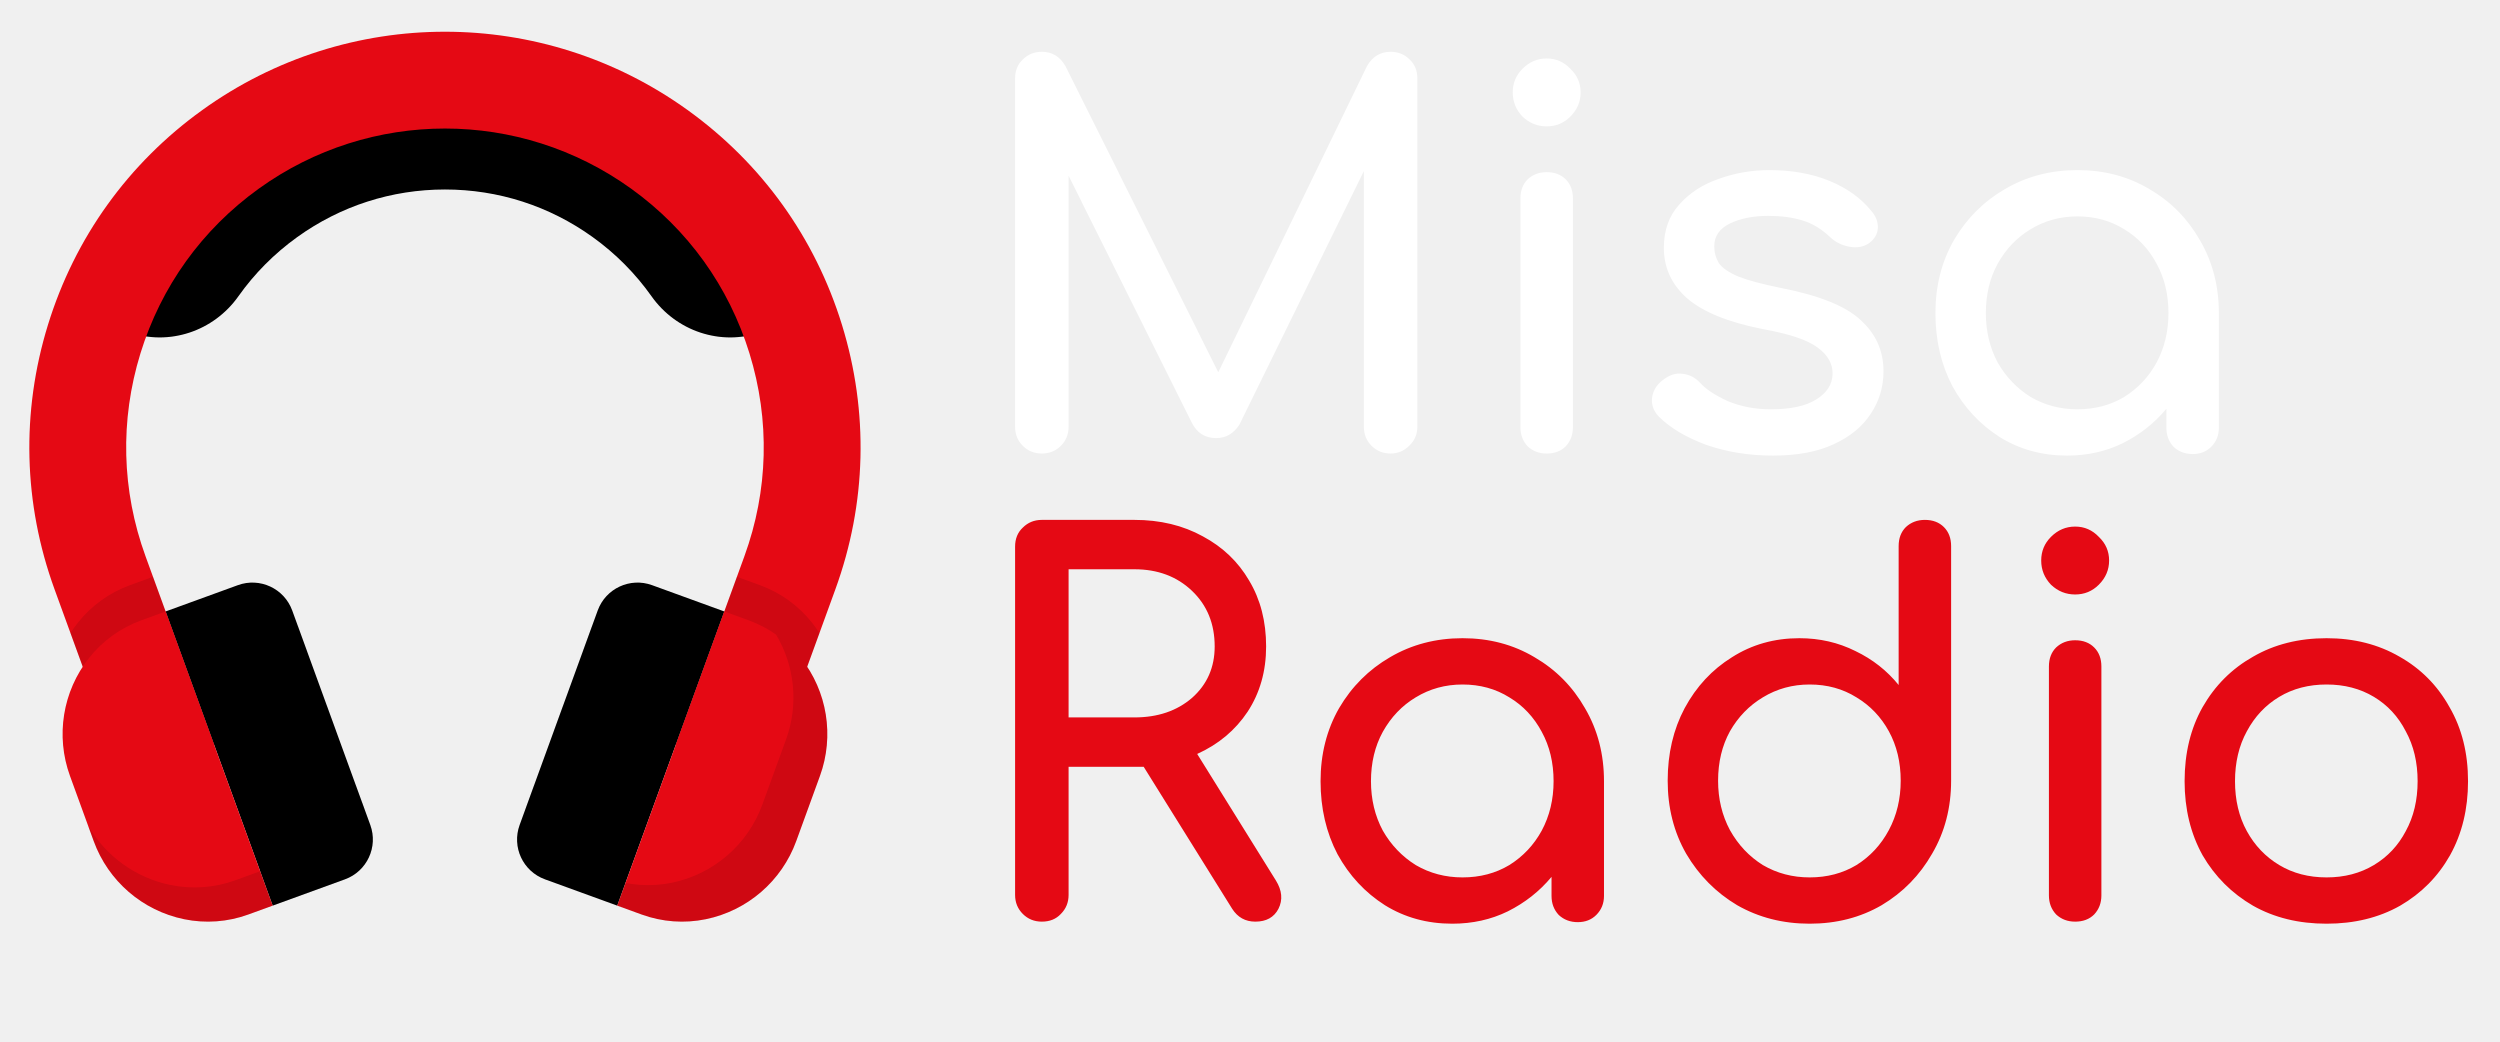
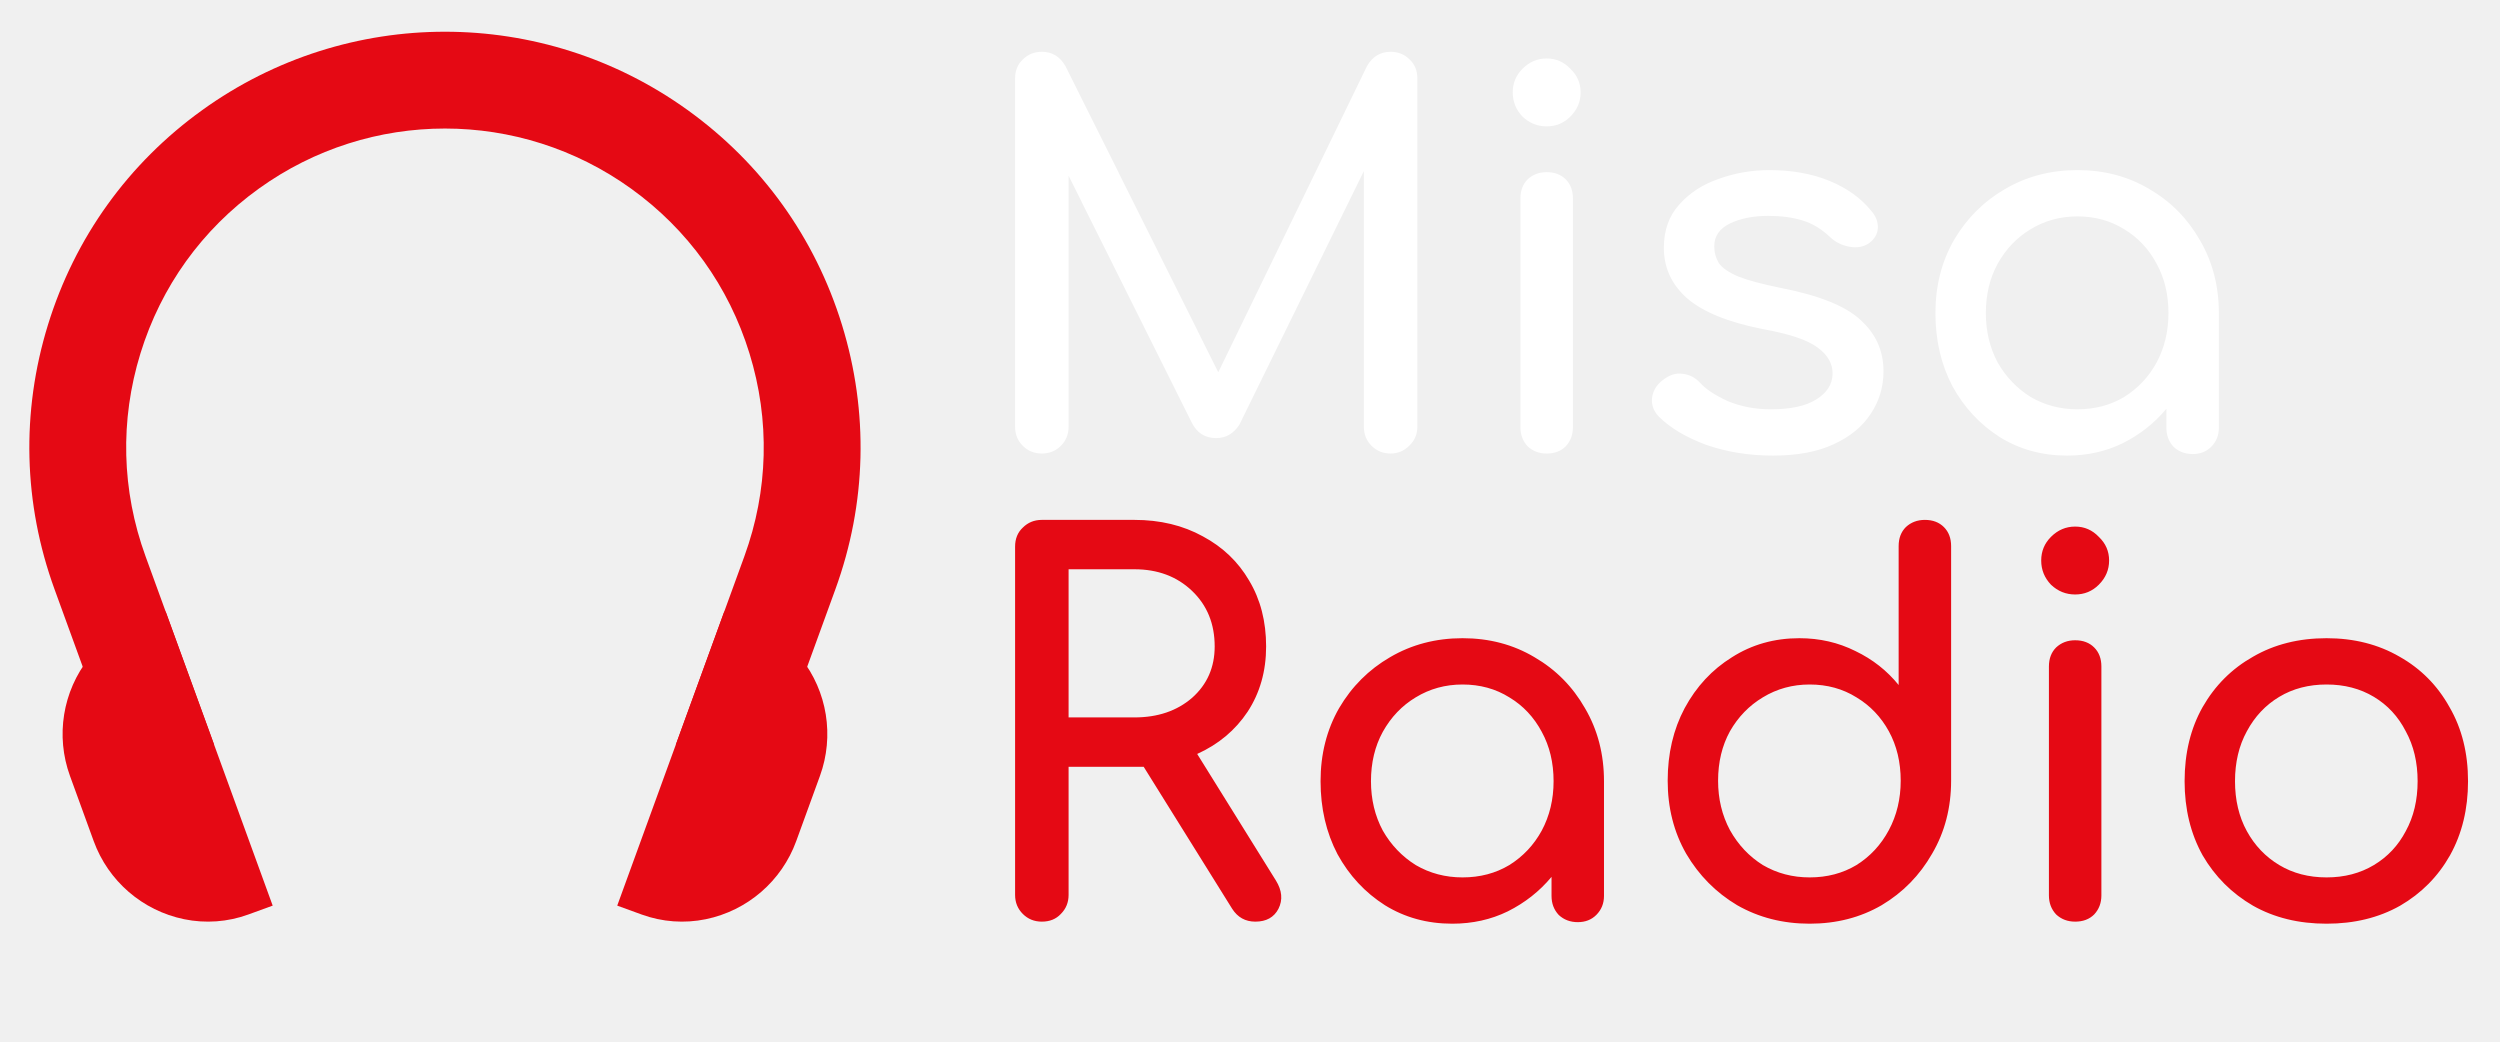
<svg xmlns="http://www.w3.org/2000/svg" width="360" height="150" viewBox="0 0 360 150" fill="none">
-   <path d="M109.621 47.829C103.791 49.863 97.385 47.702 93.818 42.662C91.508 39.399 88.66 36.525 85.352 34.145C79.115 29.659 71.757 27.287 64.074 27.287C56.391 27.287 49.034 29.659 42.797 34.145C39.489 36.525 36.641 39.398 34.331 42.662C30.764 47.702 24.358 49.863 18.528 47.829L16.513 47.126C19.938 37.306 26.213 28.905 34.658 22.83C43.28 16.627 53.452 13.348 64.074 13.348C74.697 13.348 84.869 16.627 93.492 22.83C101.936 28.905 108.211 37.306 111.636 47.126L109.621 47.829Z" fill="black" />
-   <path opacity="0.1" d="M93.492 22.83C84.869 16.627 74.697 13.348 64.074 13.348C53.452 13.348 43.28 16.627 34.657 22.83C26.212 28.905 19.938 37.306 16.512 47.126L18.527 47.828C20.644 48.567 22.836 48.75 24.941 48.445C27.942 41.102 32.894 34.805 39.375 30.143C46.615 24.935 55.155 22.182 64.074 22.182C72.993 22.182 81.534 24.935 88.774 30.143C95.254 34.805 100.206 41.102 103.207 48.446C105.312 48.75 107.504 48.567 109.621 47.829L111.636 47.126C108.21 37.306 101.936 28.905 93.492 22.83Z" fill="black" />
  <path d="M110.417 111.997L97.319 107.23L107.193 80.1C110.642 70.625 110.895 60.523 107.924 50.887C104.953 41.251 99.056 33.045 90.87 27.157C74.842 15.626 53.305 15.627 37.278 27.157C29.093 33.045 23.195 41.251 20.224 50.887C17.254 60.523 17.506 70.625 20.955 80.1L30.83 107.23L17.732 111.997L7.857 84.868C3.361 72.514 3.032 59.344 6.905 46.781C10.778 34.218 18.466 23.519 29.138 15.842C50.035 0.81 78.114 0.81 99.01 15.842C109.682 23.519 117.37 34.218 121.244 46.781C125.116 59.344 124.788 72.514 120.291 84.868L110.417 111.997Z" fill="#E50914" />
-   <path opacity="0.1" d="M116.952 89.693C115 87.224 112.399 85.346 109.441 84.27L106.116 83.059L97.319 107.23L110.417 111.997L117.998 91.167C117.676 90.661 117.328 90.169 116.952 89.693Z" fill="black" />
-   <path opacity="0.1" d="M11.197 89.693C13.149 87.224 15.749 85.346 18.707 84.27L22.032 83.059L30.829 107.23L17.732 111.997L10.15 91.167C10.472 90.661 10.82 90.169 11.197 89.693Z" fill="black" />
-   <path d="M49.674 126.622L39.267 130.41L23.849 88.05L34.256 84.262C37.424 83.109 40.927 84.743 42.08 87.911L53.322 118.799C54.475 121.967 52.842 125.469 49.674 126.622Z" fill="black" />
  <path d="M26.505 132.365C29.588 133.002 32.787 132.769 35.745 131.693L39.267 130.41L23.849 88.05L20.327 89.332C17.369 90.409 14.769 92.286 12.816 94.755C9.02 99.557 7.983 105.982 10.077 111.734L13.493 121.12C15.586 126.872 20.511 131.127 26.505 132.365Z" fill="#E50914" />
-   <path opacity="0.1" d="M53.322 118.799L52.1 115.441C52.252 118.099 50.666 120.653 48.035 121.611L33.906 126.753C30.905 127.846 27.661 128.082 24.534 127.436C19.51 126.399 15.229 123.27 12.694 118.924L13.493 121.12C15.586 126.872 20.511 131.127 26.505 132.366C29.588 133.001 32.787 132.769 35.745 131.693L49.674 126.622C52.842 125.469 54.475 121.967 53.322 118.799Z" fill="black" />
-   <path opacity="0.1" d="M47.059 101.591L41.159 103.739C40.185 104.093 39.683 105.17 40.038 106.144C40.315 106.906 41.035 107.379 41.801 107.379C42.014 107.379 42.231 107.342 42.443 107.265L48.343 105.118L47.059 101.591ZM42.899 90.16L36.998 92.307C36.025 92.662 35.522 93.739 35.877 94.712C36.154 95.474 36.874 95.947 37.64 95.947C37.853 95.947 38.07 95.911 38.282 95.834L44.182 93.686L42.899 90.16ZM51.22 113.023L45.32 115.17C44.346 115.525 43.844 116.602 44.199 117.576C44.476 118.338 45.196 118.81 45.962 118.81C46.175 118.81 46.392 118.774 46.603 118.697L52.504 116.549L51.22 113.023Z" fill="black" />
-   <path d="M78.475 126.622L88.882 130.41L104.3 88.05L93.893 84.262C90.725 83.109 87.222 84.743 86.069 87.911L74.826 118.799C73.673 121.967 75.306 125.469 78.475 126.622Z" fill="black" />
  <path d="M101.643 132.365C98.561 133.002 95.362 132.769 92.404 131.693L88.882 130.41L104.3 88.05L107.822 89.332C110.78 90.409 113.38 92.286 115.332 94.755C119.129 99.557 120.165 105.982 118.072 111.734L114.656 121.12C112.562 126.872 107.637 131.127 101.643 132.365Z" fill="#E50914" />
-   <path opacity="0.1" d="M79.806 105.118L85.706 107.265C85.918 107.342 86.134 107.379 86.347 107.379C87.114 107.379 87.834 106.905 88.111 106.144C88.465 105.17 87.963 104.093 86.99 103.739L81.089 101.591L79.806 105.118ZM83.966 93.686L89.867 95.834C90.078 95.91 90.295 95.947 90.508 95.947C91.275 95.947 91.994 95.474 92.272 94.712C92.626 93.739 92.124 92.662 91.15 92.307L85.25 90.16L83.966 93.686ZM75.645 116.549L81.545 118.697C81.757 118.774 81.974 118.811 82.187 118.811C82.953 118.811 83.672 118.338 83.95 117.576C84.305 116.602 83.802 115.525 82.829 115.171L76.928 113.023L75.645 116.549Z" fill="black" />
-   <path opacity="0.1" d="M115.332 94.755C114.304 93.456 113.095 92.322 111.751 91.38C114.461 95.904 115.024 101.45 113.193 106.48L109.777 115.866C107.684 121.618 102.759 125.874 96.765 127.111C93.682 127.748 90.483 127.515 87.525 126.438L74.513 121.702C74.808 123.878 76.269 125.82 78.475 126.622L92.404 131.692C95.362 132.769 98.561 133.002 101.643 132.365C107.637 131.127 112.562 126.872 114.655 121.12L118.072 111.734C120.165 105.982 119.128 99.557 115.332 94.755Z" fill="black" />
  <path d="M150.025 132.716C148.938 132.716 148.025 132.346 147.284 131.605C146.543 130.864 146.173 129.951 146.173 128.864V78.716C146.173 77.58 146.543 76.667 147.284 75.975C148.025 75.235 148.938 74.864 150.025 74.864H163.358C167.062 74.864 170.346 75.654 173.21 77.235C176.074 78.766 178.296 80.889 179.877 83.605C181.506 86.321 182.321 89.481 182.321 93.087C182.321 96.642 181.432 99.778 179.654 102.494C177.877 105.161 175.457 107.185 172.395 108.568L183.728 126.79C184.617 128.222 184.741 129.58 184.099 130.864C183.457 132.099 182.346 132.716 180.765 132.716C179.333 132.716 178.222 132.099 177.432 130.864L164.691 110.42C164.247 110.42 163.802 110.42 163.358 110.42H153.877V128.864C153.877 129.951 153.506 130.864 152.765 131.605C152.074 132.346 151.161 132.716 150.025 132.716ZM153.877 103.309H163.358C166.716 103.309 169.481 102.37 171.654 100.494C173.827 98.568 174.914 96.099 174.914 93.087C174.914 89.827 173.827 87.161 171.654 85.087C169.481 83.012 166.716 81.975 163.358 81.975H153.877V103.309ZM209.123 133.012C205.519 133.012 202.284 132.124 199.42 130.346C196.556 128.519 194.284 126.074 192.605 123.012C190.975 119.901 190.161 116.395 190.161 112.494C190.161 108.593 191.049 105.086 192.827 101.975C194.654 98.864 197.099 96.42 200.161 94.642C203.272 92.815 206.753 91.901 210.605 91.901C214.457 91.901 217.914 92.815 220.975 94.642C224.037 96.42 226.457 98.864 228.235 101.975C230.062 105.086 230.975 108.593 230.975 112.494V129.012C230.975 130.099 230.605 131.012 229.864 131.753C229.173 132.444 228.284 132.79 227.198 132.79C226.111 132.79 225.198 132.444 224.457 131.753C223.765 131.012 223.42 130.099 223.42 129.012V126.272C221.691 128.346 219.593 130 217.123 131.235C214.704 132.42 212.037 133.012 209.123 133.012ZM210.605 126.346C213.123 126.346 215.37 125.753 217.346 124.568C219.321 123.333 220.877 121.679 222.012 119.605C223.148 117.482 223.716 115.111 223.716 112.494C223.716 109.827 223.148 107.457 222.012 105.383C220.877 103.259 219.321 101.605 217.346 100.42C215.37 99.185 213.123 98.568 210.605 98.568C208.136 98.568 205.889 99.185 203.864 100.42C201.889 101.605 200.309 103.259 199.123 105.383C197.988 107.457 197.42 109.827 197.42 112.494C197.42 115.111 197.988 117.482 199.123 119.605C200.309 121.679 201.889 123.333 203.864 124.568C205.889 125.753 208.136 126.346 210.605 126.346ZM260.59 133.012C256.738 133.012 253.257 132.124 250.146 130.346C247.084 128.519 244.64 126.049 242.812 122.938C241.035 119.827 240.146 116.321 240.146 112.42C240.146 108.519 240.961 105.037 242.59 101.975C244.269 98.864 246.541 96.42 249.405 94.642C252.269 92.815 255.504 91.901 259.109 91.901C262.022 91.901 264.714 92.519 267.183 93.753C269.652 94.938 271.726 96.568 273.405 98.642V78.642C273.405 77.506 273.751 76.593 274.442 75.901C275.183 75.21 276.096 74.864 277.183 74.864C278.319 74.864 279.232 75.21 279.923 75.901C280.615 76.593 280.961 77.506 280.961 78.642V112.42C280.961 116.321 280.047 119.827 278.22 122.938C276.442 126.049 274.022 128.519 270.961 130.346C267.899 132.124 264.442 133.012 260.59 133.012ZM260.59 126.346C263.109 126.346 265.356 125.753 267.331 124.568C269.306 123.333 270.862 121.654 271.998 119.531C273.133 117.407 273.701 115.037 273.701 112.42C273.701 109.753 273.133 107.383 271.998 105.309C270.862 103.235 269.306 101.605 267.331 100.42C265.356 99.185 263.109 98.568 260.59 98.568C258.121 98.568 255.874 99.185 253.849 100.42C251.874 101.605 250.294 103.235 249.109 105.309C247.973 107.383 247.405 109.753 247.405 112.42C247.405 115.037 247.973 117.407 249.109 119.531C250.294 121.654 251.874 123.333 253.849 124.568C255.874 125.753 258.121 126.346 260.59 126.346ZM298.822 132.716C297.736 132.716 296.822 132.37 296.082 131.679C295.39 130.938 295.044 130.025 295.044 128.938V95.975C295.044 94.84 295.39 93.926 296.082 93.235C296.822 92.543 297.736 92.198 298.822 92.198C299.958 92.198 300.872 92.543 301.563 93.235C302.254 93.926 302.6 94.84 302.6 95.975V128.938C302.6 130.025 302.254 130.938 301.563 131.679C300.872 132.37 299.958 132.716 298.822 132.716ZM298.822 85.605C297.489 85.605 296.328 85.136 295.341 84.198C294.402 83.21 293.933 82.049 293.933 80.716C293.933 79.383 294.402 78.247 295.341 77.309C296.328 76.321 297.489 75.827 298.822 75.827C300.156 75.827 301.291 76.321 302.23 77.309C303.217 78.247 303.711 79.383 303.711 80.716C303.711 82.049 303.217 83.21 302.23 84.198C301.291 85.136 300.156 85.605 298.822 85.605ZM335.026 133.012C331.026 133.012 327.495 132.148 324.433 130.42C321.372 128.642 318.952 126.222 317.174 123.161C315.446 120.049 314.582 116.494 314.582 112.494C314.582 108.444 315.446 104.889 317.174 101.827C318.952 98.716 321.372 96.296 324.433 94.568C327.495 92.79 331.026 91.901 335.026 91.901C338.977 91.901 342.483 92.79 345.544 94.568C348.606 96.296 351.001 98.716 352.73 101.827C354.507 104.889 355.396 108.444 355.396 112.494C355.396 116.494 354.532 120.049 352.804 123.161C351.075 126.222 348.68 128.642 345.619 130.42C342.557 132.148 339.026 133.012 335.026 133.012ZM335.026 126.346C337.594 126.346 339.865 125.753 341.841 124.568C343.816 123.383 345.347 121.753 346.433 119.679C347.569 117.605 348.137 115.21 348.137 112.494C348.137 109.778 347.569 107.383 346.433 105.309C345.347 103.185 343.816 101.531 341.841 100.346C339.865 99.16 337.594 98.568 335.026 98.568C332.458 98.568 330.186 99.16 328.211 100.346C326.236 101.531 324.68 103.185 323.544 105.309C322.409 107.383 321.841 109.778 321.841 112.494C321.841 115.21 322.409 117.605 323.544 119.679C324.68 121.753 326.236 123.383 328.211 124.568C330.186 125.753 332.458 126.346 335.026 126.346Z" fill="#E50914" />
  <path d="M150.025 65.309C148.938 65.309 148.025 64.938 147.284 64.198C146.543 63.457 146.173 62.543 146.173 61.457V11.309C146.173 10.173 146.543 9.259 147.284 8.568C148.025 7.827 148.938 7.457 150.025 7.457C151.506 7.457 152.642 8.148 153.432 9.531L175.432 53.605L196.84 9.531C197.63 8.148 198.765 7.457 200.247 7.457C201.333 7.457 202.247 7.827 202.988 8.568C203.728 9.259 204.099 10.173 204.099 11.309V61.457C204.099 62.543 203.704 63.457 202.914 64.198C202.173 64.938 201.284 65.309 200.247 65.309C199.161 65.309 198.247 64.938 197.506 64.198C196.765 63.457 196.395 62.543 196.395 61.457V24.642L178.469 61.16C177.63 62.444 176.519 63.086 175.136 63.086C173.506 63.086 172.321 62.321 171.58 60.79L153.877 25.309V61.457C153.877 62.543 153.506 63.457 152.765 64.198C152.025 64.938 151.111 65.309 150.025 65.309ZM222.722 65.309C221.636 65.309 220.722 64.963 219.981 64.272C219.29 63.531 218.944 62.617 218.944 61.531V28.568C218.944 27.432 219.29 26.518 219.981 25.827C220.722 25.136 221.636 24.79 222.722 24.79C223.858 24.79 224.772 25.136 225.463 25.827C226.154 26.518 226.5 27.432 226.5 28.568V61.531C226.5 62.617 226.154 63.531 225.463 64.272C224.772 64.963 223.858 65.309 222.722 65.309ZM222.722 18.198C221.389 18.198 220.228 17.728 219.241 16.79C218.302 15.803 217.833 14.642 217.833 13.309C217.833 11.975 218.302 10.839 219.241 9.901C220.228 8.914 221.389 8.42 222.722 8.42C224.056 8.42 225.191 8.914 226.13 9.901C227.117 10.839 227.611 11.975 227.611 13.309C227.611 14.642 227.117 15.803 226.13 16.79C225.191 17.728 224.056 18.198 222.722 18.198ZM255.298 65.605C251.841 65.605 248.631 65.086 245.668 64.049C242.754 62.963 240.483 61.605 238.853 59.975C238.112 59.185 237.791 58.296 237.89 57.309C238.038 56.272 238.532 55.432 239.372 54.79C240.359 54 241.322 53.679 242.261 53.827C243.248 53.926 244.088 54.346 244.779 55.086C245.619 56.025 246.952 56.914 248.779 57.753C250.656 58.543 252.73 58.938 255.001 58.938C257.865 58.938 260.038 58.469 261.52 57.531C263.051 56.593 263.841 55.383 263.89 53.901C263.94 52.42 263.223 51.136 261.742 50.049C260.31 48.963 257.668 48.074 253.816 47.383C248.828 46.395 245.199 44.914 242.927 42.938C240.705 40.963 239.594 38.543 239.594 35.679C239.594 33.16 240.335 31.086 241.816 29.457C243.298 27.778 245.199 26.543 247.52 25.753C249.841 24.914 252.261 24.494 254.779 24.494C258.038 24.494 260.927 25.012 263.446 26.049C265.964 27.086 267.964 28.518 269.446 30.346C270.137 31.136 270.458 31.975 270.409 32.864C270.359 33.704 269.94 34.42 269.149 35.012C268.359 35.556 267.421 35.728 266.335 35.531C265.248 35.333 264.335 34.889 263.594 34.197C262.359 33.012 261.026 32.197 259.594 31.753C258.162 31.309 256.507 31.086 254.631 31.086C252.458 31.086 250.606 31.457 249.075 32.197C247.594 32.938 246.853 34.025 246.853 35.457C246.853 36.346 247.075 37.16 247.52 37.901C248.014 38.593 248.952 39.235 250.335 39.827C251.717 40.37 253.742 40.914 256.409 41.457C261.989 42.543 265.841 44.099 267.964 46.123C270.137 48.099 271.223 50.543 271.223 53.457C271.223 55.728 270.606 57.778 269.372 59.605C268.186 61.432 266.409 62.889 264.038 63.975C261.717 65.062 258.804 65.605 255.298 65.605ZM297.665 65.605C294.061 65.605 290.826 64.716 287.962 62.938C285.098 61.111 282.826 58.667 281.147 55.605C279.517 52.494 278.702 48.988 278.702 45.086C278.702 41.185 279.591 37.679 281.369 34.568C283.196 31.457 285.641 29.012 288.702 27.235C291.814 25.407 295.295 24.494 299.147 24.494C302.999 24.494 306.456 25.407 309.517 27.235C312.579 29.012 314.999 31.457 316.777 34.568C318.604 37.679 319.517 41.185 319.517 45.086V61.605C319.517 62.691 319.147 63.605 318.406 64.346C317.715 65.037 316.826 65.383 315.74 65.383C314.653 65.383 313.74 65.037 312.999 64.346C312.307 63.605 311.962 62.691 311.962 61.605V58.864C310.233 60.938 308.135 62.593 305.665 63.827C303.246 65.012 300.579 65.605 297.665 65.605ZM299.147 58.938C301.665 58.938 303.912 58.346 305.888 57.16C307.863 55.926 309.419 54.272 310.554 52.197C311.69 50.074 312.258 47.704 312.258 45.086C312.258 42.42 311.69 40.049 310.554 37.975C309.419 35.852 307.863 34.197 305.888 33.012C303.912 31.778 301.665 31.16 299.147 31.16C296.678 31.16 294.431 31.778 292.406 33.012C290.431 34.197 288.851 35.852 287.665 37.975C286.53 40.049 285.962 42.42 285.962 45.086C285.962 47.704 286.53 50.074 287.665 52.197C288.851 54.272 290.431 55.926 292.406 57.16C294.431 58.346 296.678 58.938 299.147 58.938Z" fill="white" />
</svg>
